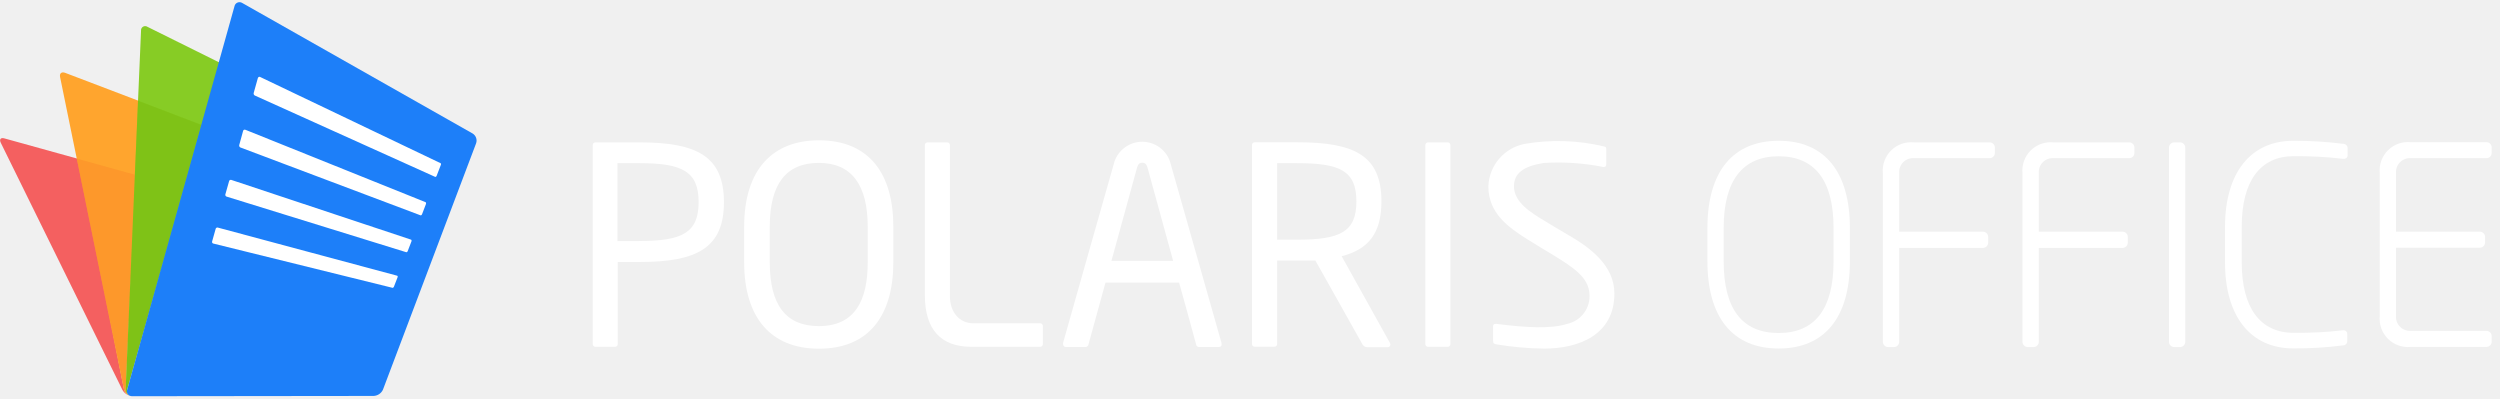
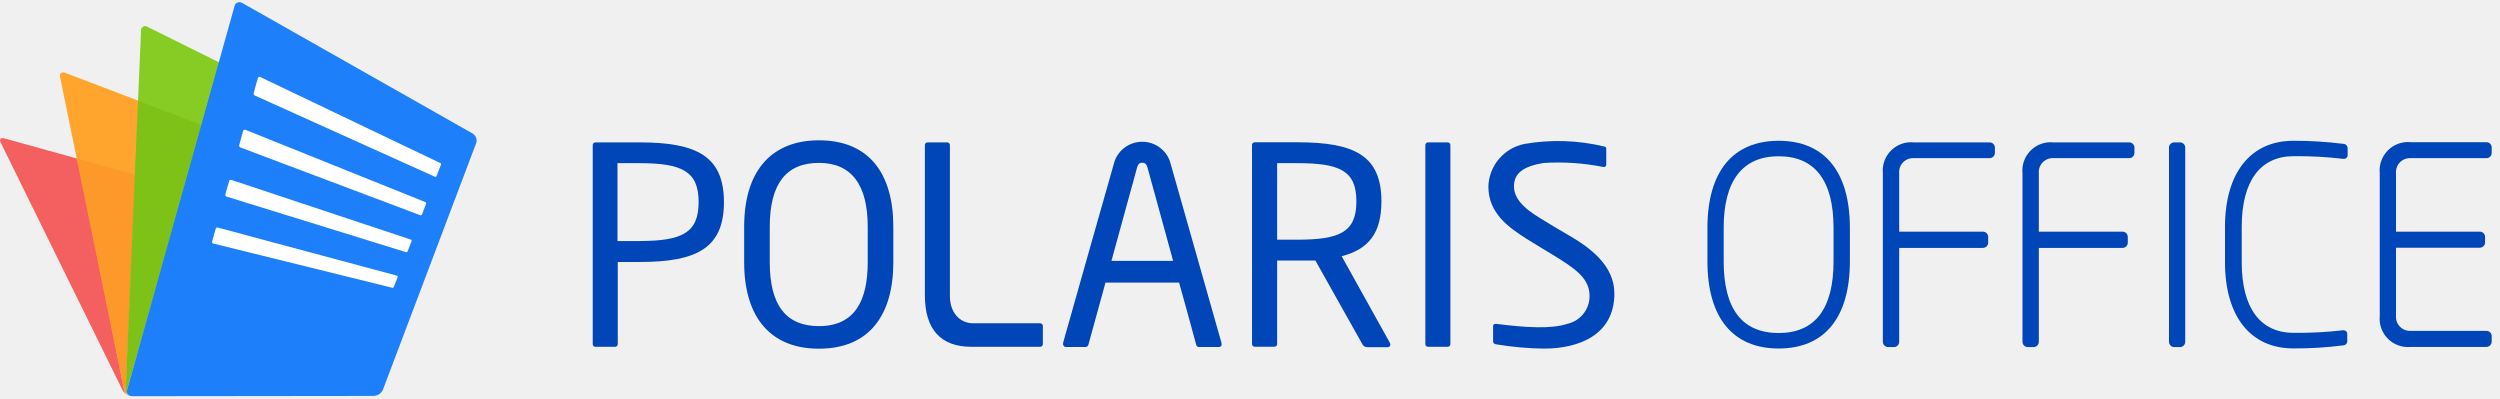
<svg xmlns="http://www.w3.org/2000/svg" width="414" height="66" viewBox="0 0 414 66" fill="none">
-   <path d="M13.063 26.341L0.725 22.917C0.12 22.749 -0.15 23.064 0.124 23.634L20.28 64.581C20.613 65.173 21.233 65.555 21.921 65.592C21.256 65.576 20.686 65.121 20.535 64.484L13.063 26.341Z" fill="#F46060" />
-   <path d="M21.676 65.563C21.152 65.455 20.785 64.989 20.809 64.462L23.099 16.751L10.789 12.062C10.202 11.836 9.823 12.148 9.95 12.758L20.524 64.484C20.676 65.112 21.236 65.562 21.892 65.585C21.819 65.584 21.747 65.577 21.676 65.563Z" fill="#FFA52E" />
-   <path d="M24.426 4.445C24.208 4.296 23.922 4.285 23.692 4.416C23.463 4.548 23.332 4.799 23.357 5.058L20.805 64.462C20.781 64.989 21.148 65.455 21.673 65.563C21.435 65.519 21.229 65.374 21.111 65.166C20.992 64.959 20.974 64.71 21.06 64.487L36.498 10.436L24.426 4.445Z" fill="#87CC25" />
-   <path opacity="0.4" d="M20.809 64.462L22.329 28.935L12.71 26.259L20.535 64.484C20.687 65.112 21.247 65.562 21.902 65.585C21.827 65.585 21.751 65.578 21.676 65.563C21.152 65.455 20.785 64.989 20.809 64.462Z" fill="#F98526" />
-   <path opacity="0.4" d="M33.333 20.669L22.858 16.67L20.809 64.462C20.785 64.989 21.152 65.455 21.676 65.563C21.439 65.519 21.233 65.374 21.114 65.166C20.996 64.959 20.978 64.71 21.064 64.487L33.333 20.669Z" fill="#74B502" />
-   <path d="M78.247 22.096L40.13 0.501C39.897 0.347 39.601 0.317 39.342 0.421C39.082 0.526 38.892 0.75 38.835 1.02L21.064 64.516C20.978 64.739 20.996 64.987 21.114 65.195C21.233 65.403 21.439 65.548 21.676 65.592C21.751 65.606 21.827 65.614 21.902 65.614L61.879 65.567C62.555 65.533 63.153 65.124 63.422 64.513L78.841 23.738C79.063 23.122 78.815 22.437 78.247 22.096Z" fill="#1D7FF9" />
-   <path fill-rule="evenodd" clip-rule="evenodd" d="M72.956 27.023L43.058 12.736C42.912 12.668 42.751 12.765 42.693 12.955L42.022 15.358C41.962 15.529 42.03 15.718 42.186 15.813L72.059 29.29C72.143 29.326 72.256 29.247 72.311 29.107L72.989 27.35C73.066 27.221 73.04 27.063 72.956 27.023ZM70.466 33.478L40.615 21.483C40.536 21.456 40.45 21.466 40.379 21.509C40.308 21.552 40.261 21.624 40.25 21.705L39.623 23.993C39.571 24.154 39.641 24.329 39.791 24.413L69.638 35.659C69.726 35.691 69.835 35.608 69.89 35.476L70.539 33.787C70.579 33.651 70.55 33.514 70.466 33.482V33.478ZM68.074 39.686L38.281 29.785C38.205 29.768 38.124 29.782 38.059 29.825C37.994 29.868 37.949 29.935 37.935 30.011L37.326 32.162C37.272 32.316 37.349 32.485 37.501 32.55L67.272 41.766C67.356 41.794 67.465 41.712 67.516 41.583L68.143 39.959C68.18 39.844 68.158 39.715 68.074 39.69V39.686ZM65.77 45.657L36.05 37.681C35.893 37.653 35.742 37.753 35.711 37.907L35.131 39.969C35.104 40.039 35.108 40.117 35.141 40.185C35.174 40.253 35.233 40.304 35.306 40.328L64.993 47.661C65.081 47.687 65.186 47.6 65.234 47.478L65.839 45.915C65.886 45.804 65.857 45.682 65.77 45.66V45.657Z" fill="white" />
-   <path fill-rule="evenodd" clip-rule="evenodd" d="M282.75 37.752C282.75 28.444 286.943 23.313 294.546 23.313C302.149 23.313 306.341 28.444 306.341 37.752V43.274C306.341 52.582 302.149 57.713 294.546 57.713C286.943 57.713 282.75 52.582 282.75 43.274V37.752ZM294.546 55.148C300.584 55.148 303.635 51.111 303.635 43.29V37.736C303.635 29.867 300.522 25.878 294.546 25.878C288.57 25.878 285.441 29.915 285.441 37.736V43.29C285.441 51.158 288.507 55.148 294.546 55.148Z" fill="white" />
-   <path fill-rule="evenodd" clip-rule="evenodd" d="M388 23.814C385.271 23.471 382.523 23.304 379.772 23.313C372.685 23.313 368.462 28.647 368.462 37.564V43.462C368.462 52.379 372.685 57.697 379.772 57.697C382.523 57.714 385.272 57.547 388 57.197C388.201 57.198 388.393 57.113 388.528 56.964C388.663 56.814 388.727 56.614 388.704 56.415V55.351C388.723 55.177 388.664 55.004 388.544 54.877C388.423 54.751 388.253 54.684 388.079 54.694H388C385.29 55.005 382.563 55.146 379.834 55.116C374.281 55.116 371.23 50.971 371.23 43.446V37.548C371.23 30.008 374.281 25.863 379.834 25.863C382.563 25.838 385.29 25.984 388 26.301H388.141C388.316 26.311 388.486 26.244 388.606 26.117C388.727 25.991 388.786 25.817 388.767 25.644V24.564C388.771 24.361 388.692 24.165 388.546 24.023C388.401 23.881 388.203 23.805 388 23.814Z" fill="white" />
-   <path fill-rule="evenodd" clip-rule="evenodd" d="M329.478 23.579H316.963C315.562 23.431 314.169 23.921 313.169 24.913C312.168 25.904 311.666 27.292 311.801 28.694V56.602C311.809 57.083 312.196 57.47 312.677 57.478H313.631C314.115 57.478 314.507 57.086 314.507 56.602V41.053H328.367C328.599 41.053 328.822 40.96 328.987 40.796C329.151 40.632 329.243 40.409 329.243 40.177V39.222C329.235 38.745 328.845 38.362 328.367 38.362H314.507V28.663C314.455 27.996 314.697 27.339 315.168 26.864C315.64 26.389 316.295 26.144 316.963 26.191H329.478C329.956 26.191 330.345 25.809 330.354 25.331V24.408C330.329 23.942 329.944 23.578 329.478 23.579Z" fill="white" />
-   <path fill-rule="evenodd" clip-rule="evenodd" d="M352.599 23.579H340.084C338.683 23.431 337.291 23.921 336.29 24.913C335.29 25.904 334.787 27.292 334.922 28.694V56.602C334.93 57.083 335.318 57.47 335.798 57.478H336.752C337.236 57.478 337.628 57.086 337.628 56.602V41.053H351.488C351.721 41.053 351.943 40.96 352.108 40.796C352.272 40.632 352.364 40.409 352.364 40.177V39.222C352.356 38.745 351.966 38.362 351.488 38.362H337.628V28.663C337.576 27.996 337.818 27.339 338.29 26.864C338.761 26.389 339.417 26.144 340.084 26.191H352.599C353.074 26.191 353.459 25.806 353.459 25.331V24.408C353.443 23.945 353.062 23.578 352.599 23.579Z" fill="white" />
-   <path fill-rule="evenodd" clip-rule="evenodd" d="M399.248 26.191H411.763C412.238 26.191 412.623 25.806 412.623 25.331V24.408C412.623 23.933 412.238 23.547 411.763 23.547H399.248C397.847 23.4 396.455 23.89 395.454 24.881C394.454 25.873 393.951 27.261 394.086 28.663V52.316C393.946 53.721 394.446 55.114 395.447 56.108C396.449 57.104 397.844 57.595 399.248 57.447H411.763C412.241 57.439 412.623 57.049 412.623 56.571V55.664C412.623 55.186 412.241 54.796 411.763 54.788H399.248C398.579 54.835 397.923 54.589 397.449 54.115C396.975 53.641 396.73 52.985 396.776 52.316V41.021H410.652C411.136 41.021 411.528 40.629 411.528 40.145V39.222C411.52 38.745 411.13 38.362 410.652 38.362H396.776V28.663C396.73 27.994 396.975 27.338 397.449 26.864C397.923 26.39 398.579 26.144 399.248 26.191Z" fill="white" />
-   <path fill-rule="evenodd" clip-rule="evenodd" d="M361.015 23.579H360.045C359.57 23.579 359.185 23.964 359.185 24.439V56.602C359.185 57.08 359.568 57.47 360.045 57.478H361.015C361.493 57.47 361.876 57.08 361.876 56.602V24.408C361.859 23.945 361.478 23.578 361.015 23.579Z" fill="white" />
-   <path fill-rule="evenodd" clip-rule="evenodd" d="M123.233 37.548C123.233 27.928 128.083 23.235 135.607 23.235C143.961 23.235 147.934 28.788 147.934 37.548V43.431C147.934 52.113 144.008 57.744 135.607 57.744C127.707 57.744 123.233 52.66 123.233 43.431V37.548ZM135.607 54.005C141.63 54.005 143.695 49.688 143.695 43.431V37.548C143.695 30.572 140.989 26.974 135.607 26.974C130.226 26.974 127.472 30.399 127.472 37.548V43.431C127.472 50.501 130.132 54.005 135.607 54.005Z" fill="white" />
-   <path fill-rule="evenodd" clip-rule="evenodd" d="M239.731 23.579H236.477C236.235 23.579 236.039 23.775 236.039 24.017V56.993C236.039 57.235 236.235 57.431 236.477 57.431H239.731C239.85 57.436 239.965 57.392 240.051 57.309C240.136 57.226 240.184 57.112 240.184 56.993V24.001C240.18 23.885 240.13 23.775 240.045 23.696C239.96 23.617 239.847 23.575 239.731 23.579Z" fill="white" />
-   <path fill-rule="evenodd" clip-rule="evenodd" d="M172.291 53.536H161.169C158.853 53.536 157.305 51.659 157.305 49.047V24.017C157.305 23.775 157.109 23.579 156.867 23.579H153.597C153.355 23.579 153.159 23.775 153.159 24.017V48.89C153.159 54.6 155.834 57.431 160.871 57.431H172.26C172.498 57.423 172.69 57.232 172.698 56.993V54.021C172.716 53.776 172.536 53.561 172.291 53.536Z" fill="white" />
-   <path fill-rule="evenodd" clip-rule="evenodd" d="M259.848 39.003C257.877 37.877 256.422 36.954 255.656 36.5C253.56 35.233 250.712 33.497 250.712 30.869C250.712 28.741 252.183 27.552 255.609 26.989C258.941 26.778 262.285 27.004 265.558 27.662C265.871 27.662 265.996 27.505 265.996 27.192V24.752C265.996 24.471 265.996 24.298 265.558 24.236C261.271 23.219 256.822 23.081 252.48 23.829C249.083 24.49 246.592 27.41 246.473 30.869C246.473 35.358 249.899 37.689 252.731 39.504C254.06 40.349 256.532 41.819 257.142 42.195C260.787 44.416 263.024 45.98 263.212 48.624C263.424 50.981 261.848 53.127 259.535 53.63C256.813 54.506 252.762 54.256 247.771 53.63C247.38 53.63 247.255 53.724 247.255 54.053V56.43C247.255 56.884 247.412 56.962 247.881 57.04C250.467 57.467 253.082 57.697 255.703 57.729C261.428 57.729 267.342 55.476 267.342 48.608C267.357 43.915 263.18 40.928 259.848 39.003Z" fill="white" />
-   <path fill-rule="evenodd" clip-rule="evenodd" d="M98.594 23.579H105.963C115.427 23.579 119.885 25.91 119.885 33.481C119.885 41.053 115.396 43.384 106.01 43.384H102.302V56.993C102.302 57.235 102.106 57.431 101.864 57.431H98.594C98.353 57.431 98.156 57.235 98.156 56.993V24.017C98.156 23.775 98.353 23.579 98.594 23.579ZM102.255 39.926H105.869V39.911C112.955 39.911 115.693 38.565 115.693 33.465C115.693 28.366 112.955 27.02 105.869 27.02H102.255V39.926Z" fill="white" />
-   <path fill-rule="evenodd" clip-rule="evenodd" d="M228.765 33.356C228.765 38.597 226.637 41.287 222.179 42.429L230.141 56.727C230.345 57.072 230.235 57.494 229.781 57.494H226.465C226.137 57.511 225.826 57.349 225.651 57.072L217.83 43.149H214.889H211.494V56.978C211.494 57.097 211.446 57.211 211.36 57.293C211.275 57.376 211.159 57.42 211.04 57.416H207.787C207.668 57.42 207.552 57.376 207.467 57.293C207.381 57.211 207.333 57.097 207.333 56.978V24.001C207.333 23.882 207.381 23.768 207.467 23.686C207.552 23.603 207.668 23.559 207.787 23.563H214.889C224.337 23.563 228.765 25.785 228.765 33.356ZM211.494 39.692H214.779C221.866 39.692 224.619 38.456 224.619 33.356C224.619 28.256 221.881 27.02 214.795 27.02H211.494V39.692Z" fill="white" />
-   <path fill-rule="evenodd" clip-rule="evenodd" d="M189.155 23.474C191.213 23.474 193.049 24.768 193.739 26.707C193.739 26.707 202.155 56.289 202.264 56.727C202.374 57.166 202.28 57.463 201.764 57.463H198.635C198.501 57.485 198.364 57.45 198.257 57.367C198.15 57.284 198.083 57.16 198.072 57.025C198.063 57.002 197.954 56.601 197.767 55.908C197.306 54.205 196.368 50.74 195.256 46.794H183.07C181.537 52.332 180.254 57.025 180.254 57.025C180.238 57.158 180.17 57.279 180.064 57.362C179.958 57.444 179.824 57.48 179.691 57.463H176.562C176.061 57.463 175.999 57.025 176.061 56.727C176.124 56.43 184.571 26.707 184.571 26.707C185.261 24.768 187.097 23.474 189.155 23.474ZM188.31 27.709L184.055 43.196H194.27C192.174 35.531 190.015 27.709 190.015 27.709C189.859 27.161 189.562 26.942 189.155 26.942C188.748 26.942 188.467 27.161 188.31 27.709Z" fill="white" />
+   <g id="Polaris Office/ê¸°ë³¸/ê°ë¡">
+     <g id="Group">
+       <g id="logo">
+         <path id="Shape" fill-rule="evenodd" clip-rule="evenodd" d="M282.75 37.752C282.75 28.444 286.943 23.313 294.546 23.313C302.149 23.313 306.341 28.444 306.341 37.752V43.274C306.341 52.582 302.149 57.713 294.546 57.713C286.943 57.713 282.75 52.582 282.75 43.274V37.752ZM294.546 55.148C300.584 55.148 303.635 51.111 303.635 43.29V37.736C303.635 29.867 300.522 25.878 294.546 25.878C288.57 25.878 285.441 29.915 285.441 37.736V43.29C285.441 51.158 288.507 55.148 294.546 55.148Z" fill="#0046B9" />
+         <path id="Path" fill-rule="evenodd" clip-rule="evenodd" d="M388 23.814C385.271 23.471 382.523 23.304 379.772 23.313C372.685 23.313 368.462 28.647 368.462 37.564V43.462C368.462 52.379 372.685 57.697 379.772 57.697C382.523 57.714 385.272 57.547 388 57.197C388.201 57.198 388.393 57.113 388.528 56.964C388.663 56.814 388.727 56.614 388.704 56.415V55.351C388.723 55.177 388.664 55.004 388.544 54.877C388.423 54.751 388.253 54.684 388.079 54.694H388C385.29 55.005 382.563 55.146 379.834 55.116C374.281 55.116 371.23 50.971 371.23 43.446V37.548C371.23 30.008 374.281 25.863 379.834 25.863C382.563 25.838 385.29 25.984 388 26.301H388.141C388.316 26.311 388.486 26.244 388.606 26.117C388.727 25.991 388.786 25.817 388.767 25.644V24.564C388.771 24.361 388.692 24.165 388.546 24.023C388.401 23.881 388.203 23.805 388 23.814Z" fill="#0046B9" />
+         <path id="Path_2" fill-rule="evenodd" clip-rule="evenodd" d="M329.478 23.579H316.963C315.562 23.431 314.169 23.921 313.169 24.913C312.168 25.904 311.666 27.292 311.801 28.694V56.602C311.809 57.083 312.196 57.47 312.677 57.478H313.631C314.115 57.478 314.507 57.086 314.507 56.602V41.053H328.367C328.599 41.053 328.822 40.96 328.987 40.796C329.151 40.632 329.243 40.409 329.243 40.177V39.222C329.235 38.745 328.845 38.362 328.367 38.362H314.507V28.663C314.455 27.996 314.697 27.339 315.168 26.864C315.64 26.389 316.295 26.144 316.963 26.191H329.478C329.956 26.191 330.345 25.809 330.354 25.331V24.408C330.329 23.942 329.944 23.578 329.478 23.579Z" fill="#0046B9" />
+         <path id="Path_3" fill-rule="evenodd" clip-rule="evenodd" d="M352.599 23.579H340.084C338.683 23.431 337.291 23.921 336.29 24.913C335.29 25.904 334.787 27.292 334.922 28.694V56.602C334.93 57.083 335.318 57.47 335.798 57.478H336.752C337.236 57.478 337.628 57.086 337.628 56.602V41.053H351.488C351.721 41.053 351.943 40.96 352.108 40.796C352.272 40.632 352.364 40.409 352.364 40.177V39.222C352.356 38.745 351.966 38.362 351.488 38.362H337.628V28.663C337.576 27.996 337.818 27.339 338.29 26.864C338.761 26.389 339.417 26.144 340.084 26.191H352.599C353.074 26.191 353.459 25.806 353.459 25.331V24.408C353.443 23.945 353.062 23.578 352.599 23.579Z" fill="#0046B9" />
+         <path id="Path_4" fill-rule="evenodd" clip-rule="evenodd" d="M399.248 26.191H411.763C412.238 26.191 412.623 25.806 412.623 25.331V24.408C412.623 23.933 412.238 23.547 411.763 23.547H399.248C397.847 23.4 396.455 23.89 395.454 24.881C394.454 25.873 393.951 27.261 394.086 28.663V52.316C393.946 53.721 394.446 55.114 395.447 56.108C396.449 57.104 397.844 57.595 399.248 57.447H411.763C412.241 57.439 412.623 57.049 412.623 56.571V55.664C412.623 55.186 412.241 54.796 411.763 54.788H399.248C398.579 54.835 397.923 54.589 397.449 54.115C396.975 53.641 396.73 52.985 396.776 52.316V41.021H410.652C411.136 41.021 411.528 40.629 411.528 40.145V39.222C411.52 38.745 411.13 38.362 410.652 38.362H396.776V28.663C396.73 27.994 396.975 27.338 397.449 26.864C397.923 26.39 398.579 26.144 399.248 26.191Z" fill="#0046B9" />
+         <path id="Path_5" fill-rule="evenodd" clip-rule="evenodd" d="M361.015 23.579H360.045C359.57 23.579 359.185 23.964 359.185 24.439V56.602C359.185 57.08 359.568 57.47 360.045 57.478H361.015C361.493 57.47 361.876 57.08 361.876 56.602V24.408C361.859 23.945 361.478 23.578 361.015 23.579Z" fill="#0046B9" />
+         <path id="Shape_2" fill-rule="evenodd" clip-rule="evenodd" d="M123.233 37.548C123.233 27.928 128.083 23.235 135.607 23.235C143.961 23.235 147.934 28.788 147.934 37.548V43.431C147.934 52.113 144.008 57.744 135.607 57.744C127.707 57.744 123.233 52.66 123.233 43.431V37.548ZM135.607 54.005C141.63 54.005 143.695 49.688 143.695 43.431V37.548C143.695 30.572 140.989 26.974 135.607 26.974C130.226 26.974 127.472 30.399 127.472 37.548V43.431C127.472 50.501 130.132 54.005 135.607 54.005Z" fill="#0046B9" />
+         <path id="Path_6" fill-rule="evenodd" clip-rule="evenodd" d="M239.731 23.579H236.477C236.235 23.579 236.039 23.775 236.039 24.017V56.993C236.039 57.235 236.235 57.431 236.477 57.431H239.731C239.85 57.436 239.965 57.392 240.051 57.309C240.136 57.226 240.184 57.112 240.184 56.993V24.001C240.18 23.885 240.13 23.775 240.045 23.696C239.96 23.617 239.847 23.575 239.731 23.579Z" fill="#0046B9" />
+         <path id="Path_7" fill-rule="evenodd" clip-rule="evenodd" d="M172.291 53.536H161.169C158.853 53.536 157.305 51.659 157.305 49.047V24.017C157.305 23.775 157.109 23.579 156.867 23.579H153.597C153.355 23.579 153.159 23.775 153.159 24.017V48.89C153.159 54.6 155.834 57.431 160.871 57.431H172.26C172.498 57.423 172.69 57.232 172.698 56.993V54.021C172.716 53.776 172.536 53.561 172.291 53.536Z" fill="#0046B9" />
+         <path id="Path_8" fill-rule="evenodd" clip-rule="evenodd" d="M259.848 39.003C257.877 37.877 256.422 36.954 255.656 36.5C253.56 35.233 250.712 33.497 250.712 30.869C250.712 28.741 252.183 27.552 255.609 26.989C258.941 26.778 262.285 27.004 265.558 27.662C265.871 27.662 265.996 27.505 265.996 27.192V24.752C265.996 24.471 265.996 24.298 265.558 24.236C261.271 23.219 256.822 23.081 252.48 23.829C249.083 24.49 246.592 27.41 246.473 30.869C246.473 35.358 249.899 37.689 252.731 39.504C254.06 40.349 256.532 41.819 257.142 42.195C260.787 44.416 263.024 45.98 263.212 48.624C263.424 50.981 261.848 53.127 259.535 53.63C256.813 54.506 252.762 54.256 247.771 53.63C247.38 53.63 247.255 53.724 247.255 54.053V56.43C247.255 56.884 247.412 56.962 247.881 57.04C250.467 57.467 253.082 57.697 255.703 57.729C261.428 57.729 267.342 55.476 267.342 48.608C267.357 43.915 263.18 40.928 259.848 39.003Z" fill="#0046B9" />
+         <path id="Shape_3" fill-rule="evenodd" clip-rule="evenodd" d="M98.594 23.579H105.963C115.427 23.579 119.885 25.91 119.885 33.481C119.885 41.053 115.396 43.384 106.01 43.384H102.302V56.993C102.302 57.235 102.106 57.431 101.864 57.431H98.594C98.353 57.431 98.156 57.235 98.156 56.993V24.017C98.156 23.775 98.353 23.579 98.594 23.579ZM102.255 39.926H105.869V39.911C112.955 39.911 115.693 38.565 115.693 33.465C115.693 28.366 112.955 27.02 105.869 27.02H102.255V39.926Z" fill="#0046B9" />
+         <path id="Shape_4" fill-rule="evenodd" clip-rule="evenodd" d="M228.765 33.356C228.765 38.597 226.637 41.287 222.179 42.429L230.141 56.727C230.345 57.072 230.235 57.494 229.781 57.494H226.465C226.137 57.511 225.826 57.349 225.651 57.072L217.83 43.149H214.889H211.494V56.978C211.494 57.097 211.446 57.211 211.36 57.293C211.275 57.376 211.159 57.42 211.04 57.416H207.787C207.668 57.42 207.552 57.376 207.467 57.293C207.381 57.211 207.333 57.097 207.333 56.978V24.001C207.333 23.882 207.381 23.768 207.467 23.686C207.552 23.603 207.668 23.559 207.787 23.563H214.889C224.337 23.563 228.765 25.785 228.765 33.356ZM211.494 39.692H214.779C221.866 39.692 224.619 38.456 224.619 33.356C224.619 28.256 221.881 27.02 214.795 27.02H211.494V39.692Z" fill="#0046B9" />
+         <path id="Shape_5" fill-rule="evenodd" clip-rule="evenodd" d="M189.155 23.474C191.213 23.474 193.049 24.768 193.739 26.707C193.739 26.707 202.155 56.289 202.264 56.727C202.374 57.166 202.28 57.463 201.764 57.463H198.635C198.501 57.485 198.364 57.45 198.257 57.367C198.15 57.284 198.083 57.16 198.072 57.025C198.063 57.002 197.954 56.601 197.767 55.908C197.306 54.205 196.368 50.74 195.256 46.794H183.07C181.537 52.332 180.254 57.025 180.254 57.025C180.238 57.158 180.17 57.279 180.064 57.362C179.958 57.444 179.824 57.48 179.691 57.463H176.562C176.061 57.463 175.999 57.025 176.061 56.727C176.124 56.43 184.571 26.707 184.571 26.707C185.261 24.768 187.097 23.474 189.155 23.474ZM188.31 27.709L184.055 43.196H194.27C192.174 35.531 190.015 27.709 190.015 27.709C189.859 27.161 189.562 26.942 189.155 26.942C188.748 26.942 188.467 27.161 188.31 27.709Z" fill="#0046B9" />
+       </g>
+       <g id="po logo">
+         <path id="Shape_6" d="M13.063 26.341L0.725 22.917C0.12 22.749 -0.15 23.064 0.124 23.634L20.28 64.581C20.613 65.173 21.233 65.555 21.921 65.592C21.256 65.576 20.686 65.121 20.535 64.484L13.063 26.341Z" fill="#F46060" />
+         <path id="Shape_7" d="M21.676 65.563C21.152 65.455 20.785 64.989 20.809 64.462L23.099 16.751L10.789 12.062C10.202 11.836 9.823 12.148 9.95 12.758L20.524 64.484C20.676 65.112 21.236 65.562 21.892 65.585C21.819 65.584 21.747 65.577 21.676 65.563Z" fill="#FFA52E" />
+         <path id="Shape_8" d="M24.426 4.445C24.208 4.296 23.922 4.285 23.692 4.416C23.463 4.548 23.332 4.799 23.357 5.058L20.805 64.462C20.781 64.989 21.148 65.455 21.673 65.563C21.435 65.519 21.229 65.374 21.111 65.166C20.992 64.959 20.974 64.71 21.06 64.487L36.498 10.436L24.426 4.445Z" fill="#87CC25" />
+         <path id="Shape_9" opacity="0.4" d="M20.809 64.462L22.329 28.935L12.71 26.259L20.535 64.484C20.687 65.112 21.247 65.562 21.902 65.585C21.827 65.585 21.751 65.578 21.676 65.563C21.152 65.455 20.785 64.989 20.809 64.462Z" fill="#F98526" />
+         <path id="Shape_10" opacity="0.4" d="M33.333 20.669L22.858 16.67L20.809 64.462C20.785 64.989 21.152 65.455 21.676 65.563C21.439 65.519 21.233 65.374 21.114 65.166C20.996 64.959 20.978 64.71 21.064 64.487L33.333 20.669Z" fill="#74B502" />
+         <path id="Shape_11" d="M78.247 22.096L40.13 0.501C39.897 0.347 39.601 0.317 39.342 0.421C39.082 0.526 38.892 0.75 38.835 1.02L21.064 64.516C20.978 64.739 20.996 64.987 21.114 65.195C21.233 65.403 21.439 65.548 21.676 65.592C21.751 65.606 21.827 65.614 21.902 65.614L61.879 65.567C62.555 65.533 63.153 65.124 63.422 64.513L78.841 23.738C79.063 23.122 78.815 22.437 78.247 22.096Z" fill="#1D7FF9" />
+         <path id="Shape_12" fill-rule="evenodd" clip-rule="evenodd" d="M72.956 27.023L43.058 12.736C42.912 12.668 42.751 12.765 42.693 12.955L42.022 15.358C41.962 15.529 42.03 15.718 42.186 15.813L72.059 29.29C72.143 29.326 72.256 29.247 72.311 29.107L72.989 27.35C73.066 27.221 73.04 27.063 72.956 27.023ZM70.466 33.478L40.615 21.483C40.536 21.456 40.45 21.466 40.379 21.509C40.308 21.552 40.261 21.624 40.25 21.705L39.623 23.993C39.571 24.154 39.641 24.329 39.791 24.413L69.638 35.659C69.726 35.691 69.835 35.608 69.89 35.476L70.539 33.787C70.579 33.651 70.55 33.514 70.466 33.482V33.478ZM68.074 39.686L38.281 29.785C38.205 29.768 38.124 29.782 38.059 29.825C37.994 29.868 37.949 29.935 37.935 30.011L37.326 32.162C37.272 32.316 37.349 32.485 37.501 32.55L67.272 41.766C67.356 41.794 67.465 41.712 67.516 41.583L68.143 39.958C68.18 39.844 68.158 39.715 68.074 39.69V39.686ZM65.77 45.657L36.05 37.681C35.893 37.653 35.742 37.753 35.711 37.907L35.131 39.969C35.104 40.039 35.108 40.117 35.141 40.185C35.174 40.253 35.233 40.304 35.306 40.328L64.993 47.661C65.081 47.687 65.186 47.6 65.234 47.478L65.839 45.915C65.886 45.804 65.857 45.682 65.77 45.66V45.657Z" fill="white" />
+       </g>
+     </g>
+   </g>
</svg>
